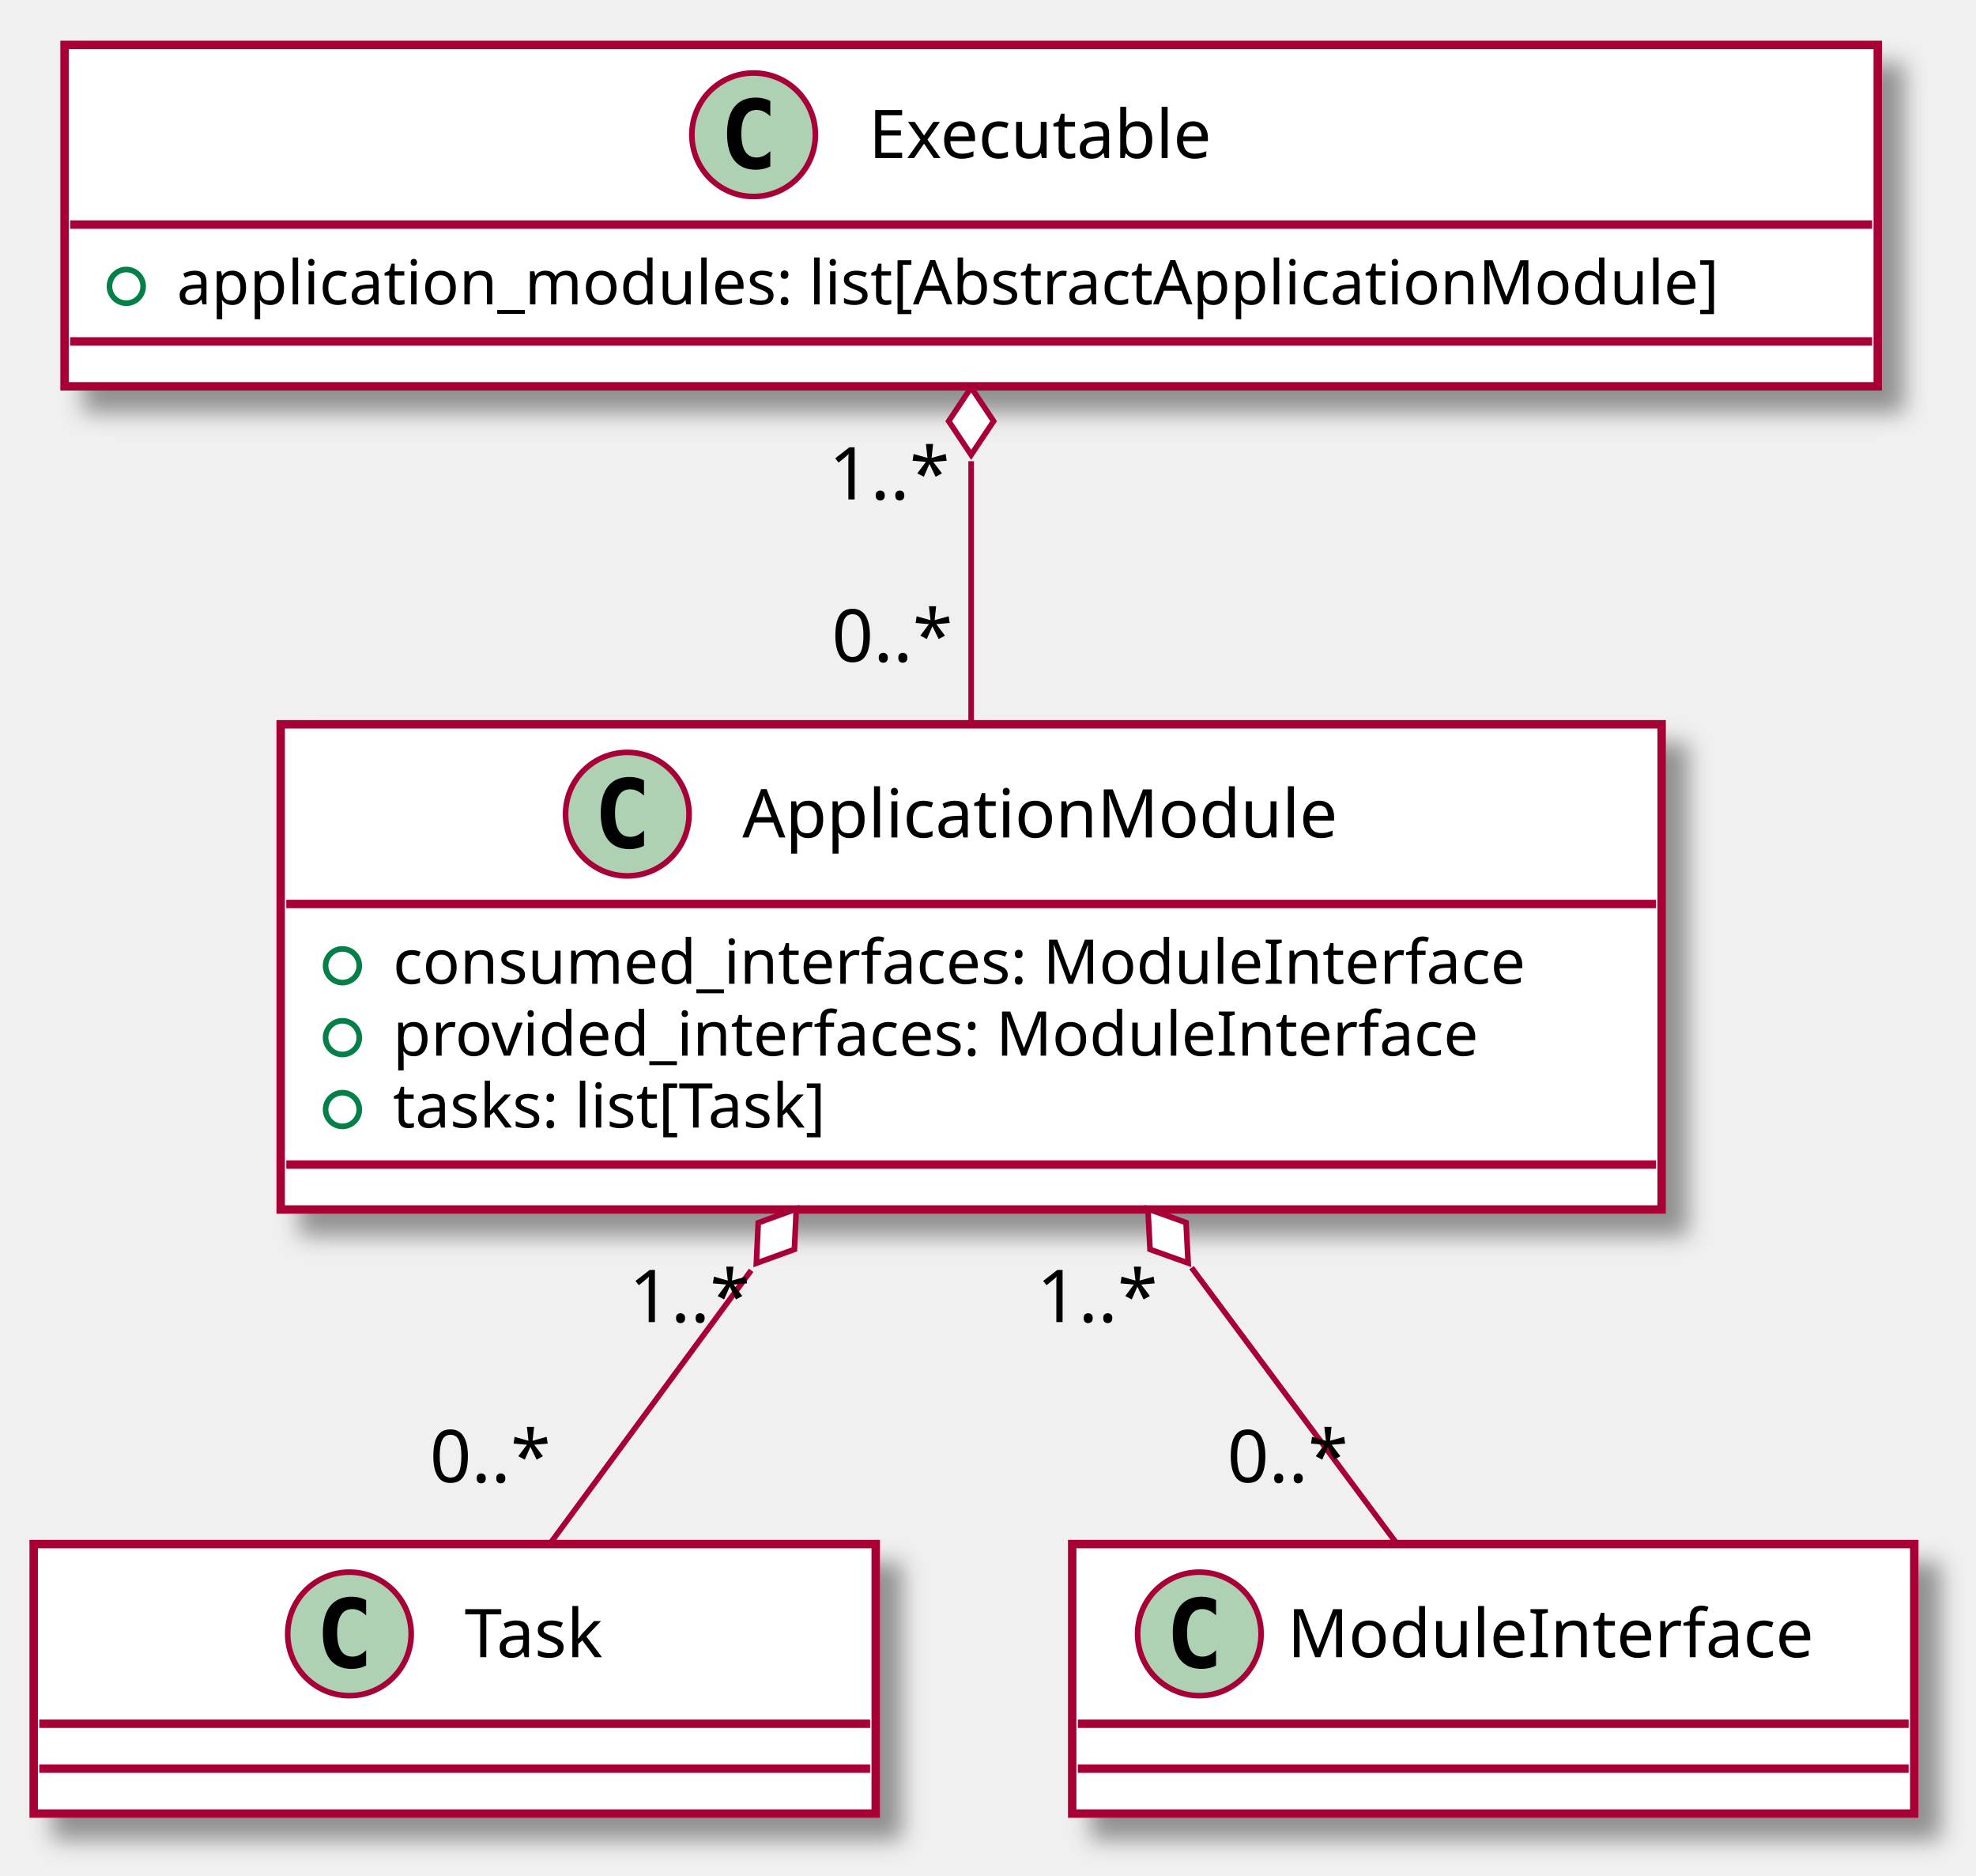
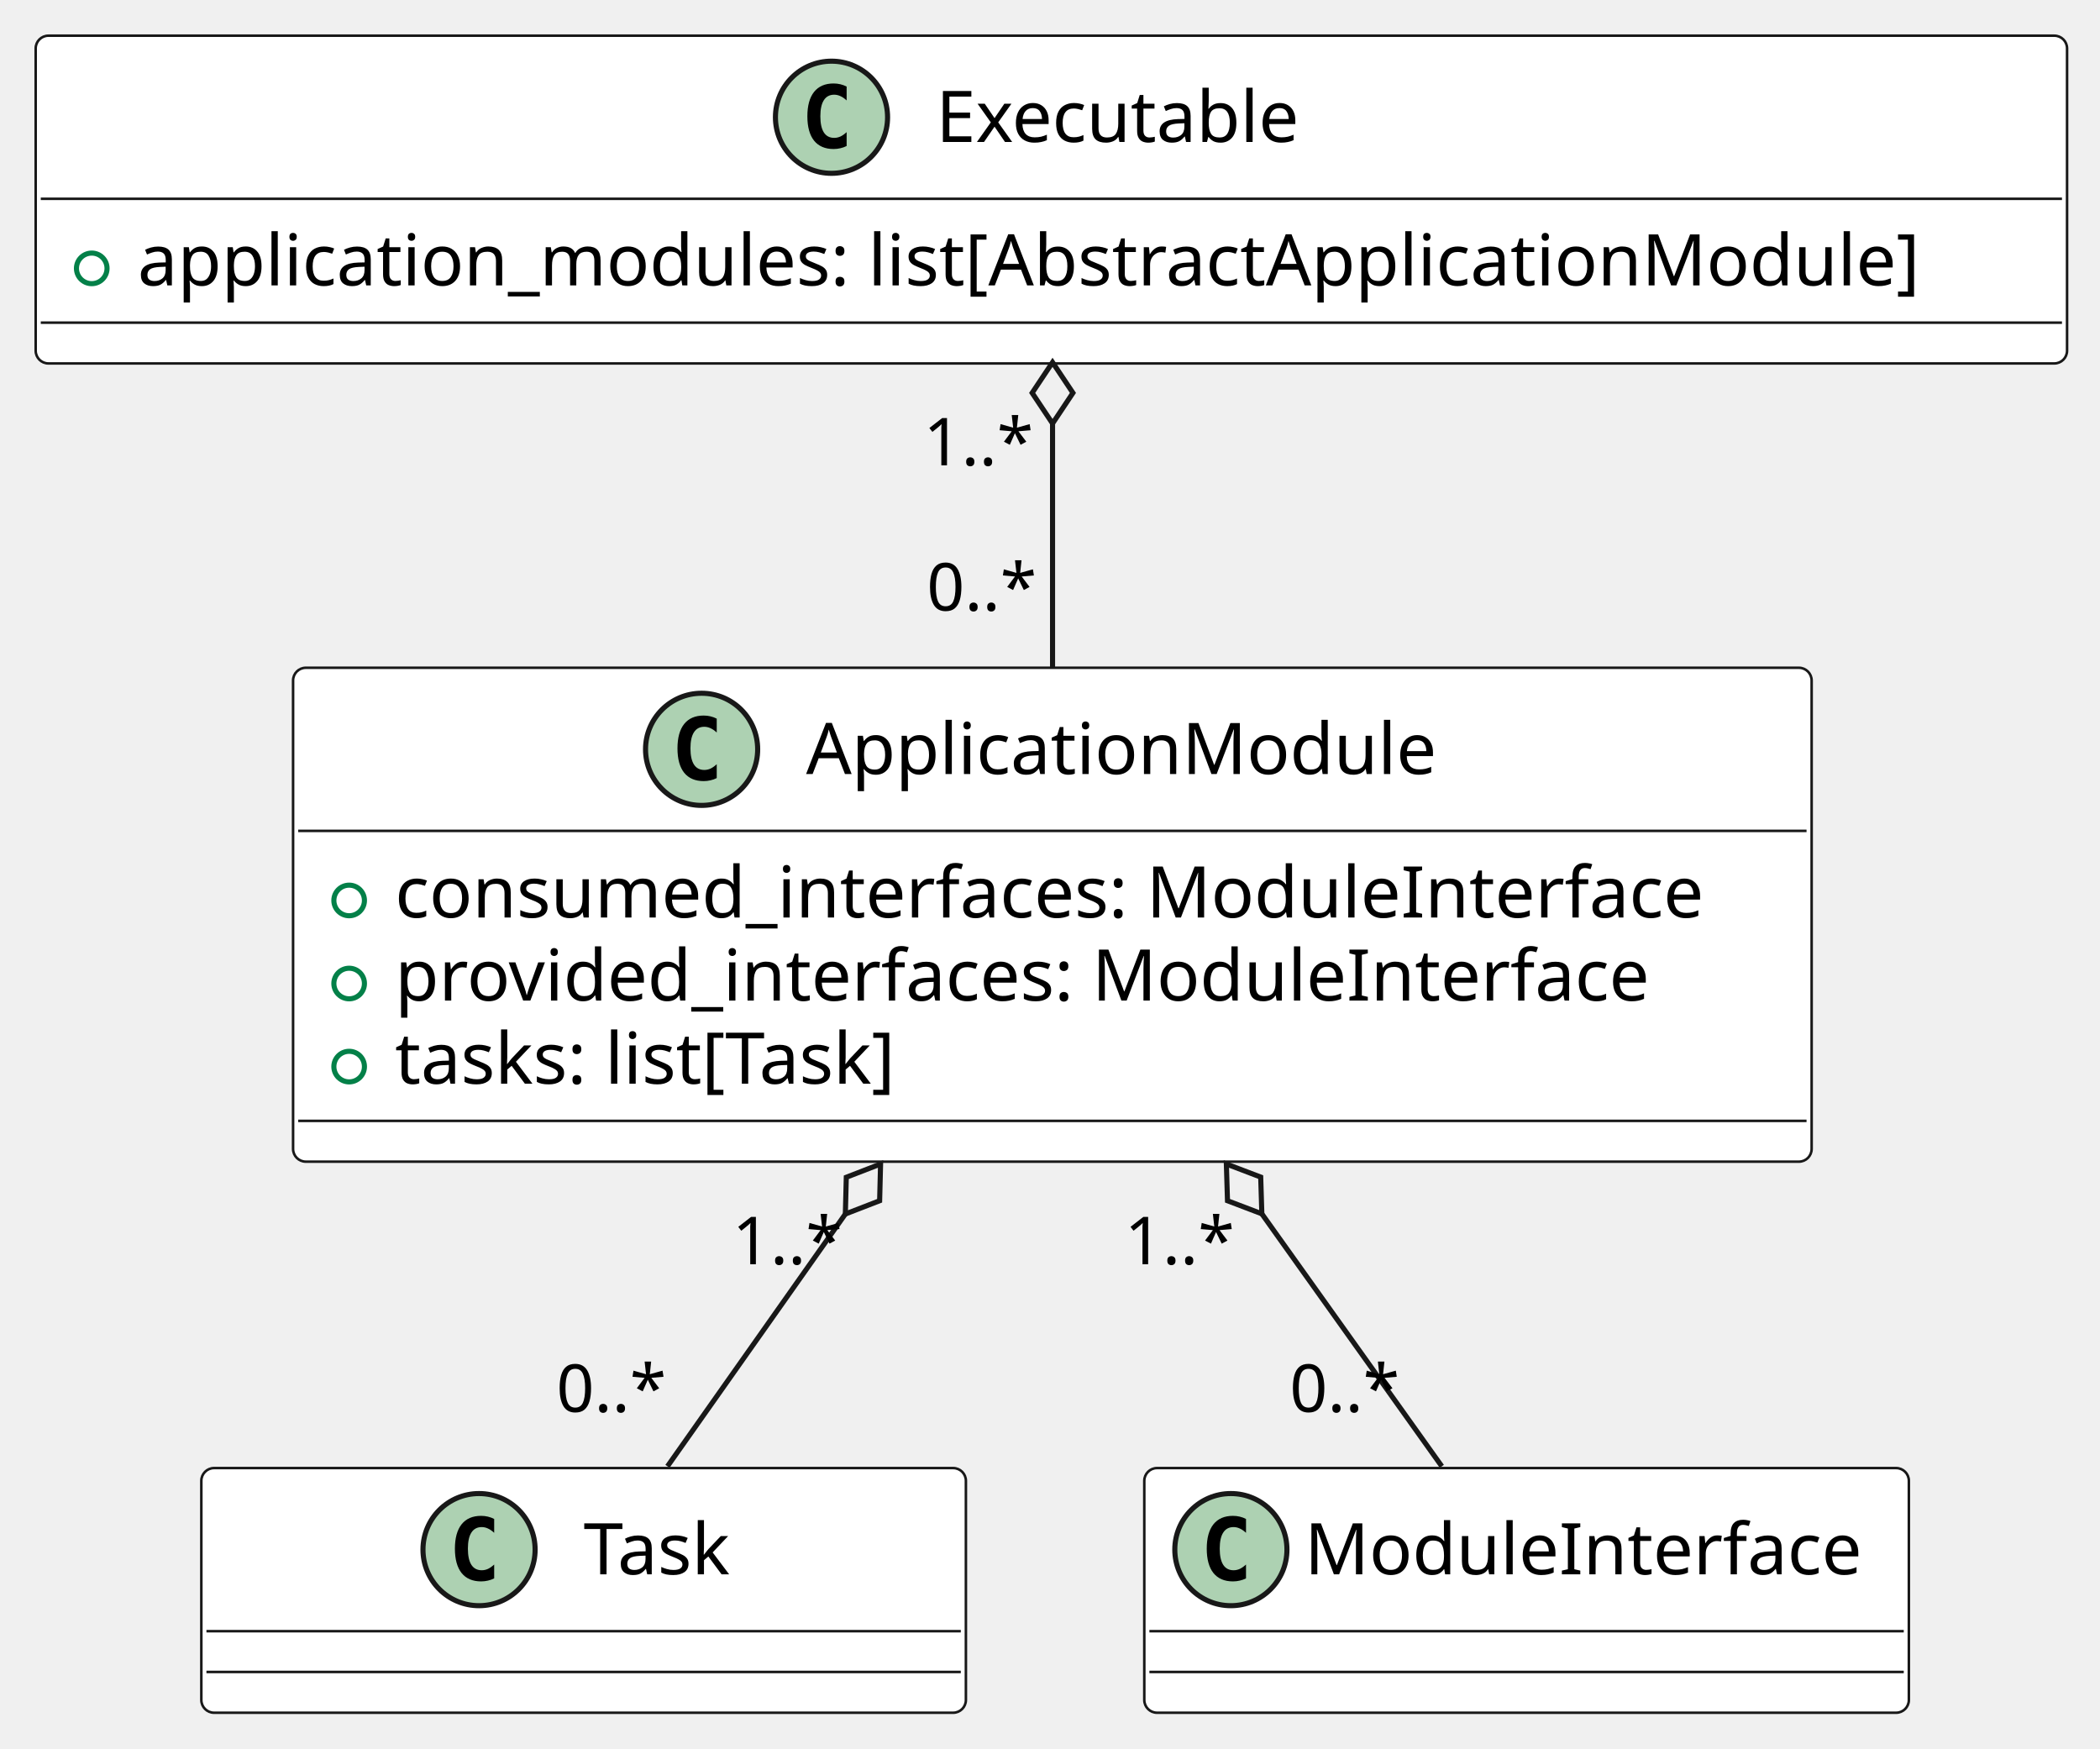
- <svg xmlns="http://www.w3.org/2000/svg" contentScriptType="application/ecmascript" contentStyleType="text/css" height="334px" preserveAspectRatio="none" style="width:352px;height:334px;" version="1.1" viewBox="0 0 352 334" width="352px" zoomAndPan="magnify">
-   <defs>
-     <filter height="300%" id="f1lcwbgf4dlvhz" width="300%" x="-1" y="-1">
-       <feGaussianBlur result="blurOut" stdDeviation="2.0" />
-       <feColorMatrix in="blurOut" result="blurOut2" type="matrix" values="0 0 0 0 0 0 0 0 0 0 0 0 0 0 0 0 0 0 .4 0" />
-       <feOffset dx="4.0" dy="4.0" in="blurOut2" result="blurOut3" />
-       <feBlend in="SourceGraphic" in2="blurOut3" mode="normal" />
-     </filter>
-   </defs>
+ <svg xmlns="http://www.w3.org/2000/svg" contentStyleType="text/css" data-diagram-type="CLASS" height="343px" preserveAspectRatio="none" style="width:412px;height:343px;background:#FFFFFF;" version="1.1" viewBox="0 0 412 343" width="412px" zoomAndPan="magnify">
+   <defs />
  <g>
-     <rect fill="#FFFFFF" filter="url(#f1lcwbgf4dlvhz)" height="60.805" id="Executable" style="stroke: #A80036; stroke-width: 1.5;" width="323" x="11.5" y="8" />
-     <ellipse cx="134.25" cy="24" fill="#ADD1B2" rx="11" ry="11" style="stroke: #A80036; stroke-width: 1.0;" />
-     <path d="M137.219,29.641 Q136.641,29.938 136,30.078 Q135.359,30.234 134.656,30.234 Q132.156,30.234 130.828,28.594 Q129.516,26.938 129.516,23.812 Q129.516,20.688 130.828,19.031 Q132.156,17.375 134.656,17.375 Q135.359,17.375 136,17.531 Q136.656,17.688 137.219,17.984 L137.219,20.703 Q136.594,20.125 136,19.859 Q135.406,19.578 134.781,19.578 Q133.438,19.578 132.75,20.656 Q132.062,21.719 132.062,23.812 Q132.062,25.906 132.75,26.984 Q133.438,28.047 134.781,28.047 Q135.406,28.047 136,27.781 Q136.594,27.5 137.219,26.922 L137.219,29.641 Z " />
-     <text fill="#000000" font-family="sans-serif" font-size="12" lengthAdjust="spacingAndGlyphs" textLength="69" x="154.75" y="28.154">Executable</text>
-     <line style="stroke: #A80036; stroke-width: 1.5;" x1="12.5" x2="333.5" y1="40" y2="40" />
-     <ellipse cx="22.5" cy="51" fill="none" rx="3" ry="3" style="stroke: #038048; stroke-width: 1.0;" />
-     <text fill="#000000" font-family="sans-serif" font-size="11" lengthAdjust="spacingAndGlyphs" textLength="297" x="31.5" y="54.21">application_modules: list[AbstractApplicationModule]</text>
-     <line style="stroke: #A80036; stroke-width: 1.5;" x1="12.5" x2="333.5" y1="60.805" y2="60.805" />
-     <rect fill="#FFFFFF" filter="url(#f1lcwbgf4dlvhz)" height="86.414" id="ApplicationModule" style="stroke: #A80036; stroke-width: 1.5;" width="246" x="50" y="129" />
-     <ellipse cx="111.75" cy="145" fill="#ADD1B2" rx="11" ry="11" style="stroke: #A80036; stroke-width: 1.0;" />
-     <path d="M114.719,150.641 Q114.141,150.938 113.5,151.078 Q112.859,151.234 112.156,151.234 Q109.656,151.234 108.328,149.594 Q107.016,147.938 107.016,144.812 Q107.016,141.688 108.328,140.031 Q109.656,138.375 112.156,138.375 Q112.859,138.375 113.5,138.531 Q114.156,138.688 114.719,138.984 L114.719,141.703 Q114.094,141.125 113.5,140.859 Q112.906,140.578 112.281,140.578 Q110.938,140.578 110.25,141.656 Q109.562,142.719 109.562,144.812 Q109.562,146.906 110.25,147.984 Q110.938,149.047 112.281,149.047 Q112.906,149.047 113.5,148.781 Q114.094,148.5 114.719,147.922 L114.719,150.641 Z " />
-     <text fill="#000000" font-family="sans-serif" font-size="12" lengthAdjust="spacingAndGlyphs" textLength="114" x="132.25" y="149.154">ApplicationModule</text>
-     <line style="stroke: #A80036; stroke-width: 1.5;" x1="51" x2="295" y1="161" y2="161" />
-     <ellipse cx="61" cy="172" fill="none" rx="3" ry="3" style="stroke: #038048; stroke-width: 1.0;" />
-     <text fill="#000000" font-family="sans-serif" font-size="11" lengthAdjust="spacingAndGlyphs" textLength="220" x="70" y="175.21">consumed_interfaces: ModuleInterface</text>
-     <ellipse cx="61" cy="184.805" fill="none" rx="3" ry="3" style="stroke: #038048; stroke-width: 1.0;" />
-     <text fill="#000000" font-family="sans-serif" font-size="11" lengthAdjust="spacingAndGlyphs" textLength="210" x="70" y="188.015">provided_interfaces: ModuleInterface</text>
-     <ellipse cx="61" cy="197.609" fill="none" rx="3" ry="3" style="stroke: #038048; stroke-width: 1.0;" />
-     <text fill="#000000" font-family="sans-serif" font-size="11" lengthAdjust="spacingAndGlyphs" textLength="91" x="70" y="200.82">tasks: list[Task]</text>
-     <line style="stroke: #A80036; stroke-width: 1.5;" x1="51" x2="295" y1="207.414" y2="207.414" />
-     <rect fill="#FFFFFF" filter="url(#f1lcwbgf4dlvhz)" height="48" id="Task" style="stroke: #A80036; stroke-width: 1.5;" width="150" x="6" y="275" />
-     <ellipse cx="62.25" cy="291" fill="#ADD1B2" rx="11" ry="11" style="stroke: #A80036; stroke-width: 1.0;" />
-     <path d="M65.219,296.641 Q64.641,296.938 64,297.078 Q63.359,297.234 62.656,297.234 Q60.156,297.234 58.828,295.594 Q57.516,293.938 57.516,290.812 Q57.516,287.688 58.828,286.031 Q60.156,284.375 62.656,284.375 Q63.359,284.375 64,284.531 Q64.656,284.688 65.219,284.984 L65.219,287.703 Q64.594,287.125 64,286.859 Q63.406,286.578 62.781,286.578 Q61.438,286.578 60.75,287.656 Q60.062,288.719 60.062,290.812 Q60.062,292.906 60.75,293.984 Q61.438,295.047 62.781,295.047 Q63.406,295.047 64,294.781 Q64.594,294.5 65.219,293.922 L65.219,296.641 Z " />
-     <text fill="#000000" font-family="sans-serif" font-size="12" lengthAdjust="spacingAndGlyphs" textLength="29" x="82.75" y="295.154">Task</text>
-     <line style="stroke: #A80036; stroke-width: 1.5;" x1="7" x2="155" y1="307" y2="307" />
-     <line style="stroke: #A80036; stroke-width: 1.5;" x1="7" x2="155" y1="315" y2="315" />
-     <rect fill="#FFFFFF" filter="url(#f1lcwbgf4dlvhz)" height="48" id="ModuleInterface" style="stroke: #A80036; stroke-width: 1.5;" width="150" x="191" y="275" />
-     <ellipse cx="213.65" cy="291" fill="#ADD1B2" rx="11" ry="11" style="stroke: #A80036; stroke-width: 1.0;" />
-     <path d="M216.619,296.641 Q216.041,296.938 215.4,297.078 Q214.759,297.234 214.056,297.234 Q211.556,297.234 210.228,295.594 Q208.916,293.938 208.916,290.812 Q208.916,287.688 210.228,286.031 Q211.556,284.375 214.056,284.375 Q214.759,284.375 215.4,284.531 Q216.056,284.688 216.619,284.984 L216.619,287.703 Q215.994,287.125 215.4,286.859 Q214.806,286.578 214.181,286.578 Q212.838,286.578 212.15,287.656 Q211.463,288.719 211.463,290.812 Q211.463,292.906 212.15,293.984 Q212.838,295.047 214.181,295.047 Q214.806,295.047 215.4,294.781 Q215.994,294.5 216.619,293.922 L216.619,296.641 Z " />
-     <text fill="#000000" font-family="sans-serif" font-size="12" lengthAdjust="spacingAndGlyphs" textLength="101" x="229.35" y="295.154">ModuleInterface</text>
-     <line style="stroke: #A80036; stroke-width: 1.5;" x1="192" x2="340" y1="307" y2="307" />
-     <line style="stroke: #A80036; stroke-width: 1.5;" x1="192" x2="340" y1="315" y2="315" />
-     <path d="M173,82.14 C173,97.12 173,113.93 173,128.87 " fill="none" id="Executable&lt;-ApplicationModule" style="stroke: #A80036; stroke-width: 1.0;" />
-     <polygon fill="#FFFFFF" points="173,69.01,169,75.01,173,81.01,177,75.01,173,69.01" style="stroke: #A80036; stroke-width: 1.0;" />
-     <text fill="#000000" font-family="sans-serif" font-size="13" lengthAdjust="spacingAndGlyphs" textLength="23" x="147.628" y="88.95">1..*</text>
-     <text fill="#000000" font-family="sans-serif" font-size="13" lengthAdjust="spacingAndGlyphs" textLength="23" x="148.167" y="117.845">0..*</text>
-     <path d="M133.81,226.25 C121.36,243.17 108.22,261.01 98.17,274.67 " fill="none" id="ApplicationModule&lt;-Task" style="stroke: #A80036; stroke-width: 1.0;" />
-     <polygon fill="#FFFFFF" points="141.85,215.32,135.071,217.778,134.732,224.981,141.512,222.523,141.85,215.32" style="stroke: #A80036; stroke-width: 1.0;" />
-     <text fill="#000000" font-family="sans-serif" font-size="13" lengthAdjust="spacingAndGlyphs" textLength="23" x="112.053" y="235.464">1..*</text>
-     <text fill="#000000" font-family="sans-serif" font-size="13" lengthAdjust="spacingAndGlyphs" textLength="23" x="76.552" y="263.995">0..*</text>
-     <path d="M212.26,225.77 C224.95,242.83 238.38,260.88 248.64,274.67 " fill="none" id="ApplicationModule&lt;-ModuleInterface" style="stroke: #A80036; stroke-width: 1.0;" />
-     <polygon fill="#FFFFFF" points="204.49,215.32,204.863,222.521,211.654,224.947,211.281,217.745,204.49,215.32" style="stroke: #A80036; stroke-width: 1.0;" />
-     <text fill="#000000" font-family="sans-serif" font-size="13" lengthAdjust="spacingAndGlyphs" textLength="23" x="184.676" y="235.464">1..*</text>
-     <text fill="#000000" font-family="sans-serif" font-size="13" lengthAdjust="spacingAndGlyphs" textLength="23" x="218.605" y="263.995">0..*</text>
+     <g class="entity" data-entity="Executable" data-source-line="6" data-uid="ent0002" id="entity_Executable">
+       <rect fill="#FFFFFF" height="64.297" rx="2.5" ry="2.5" style="stroke:#181818;stroke-width:0.5;" width="398.538" x="7" y="7" />
+       <ellipse cx="163.133" cy="23" fill="#ADD1B2" rx="11" ry="11" style="stroke:#181818;stroke-width:1;" />
+       <path d="M166.102,28.641 Q165.523,28.938 164.883,29.078 Q164.242,29.234 163.539,29.234 Q161.039,29.234 159.711,27.594 Q158.398,25.938 158.398,22.812 Q158.398,19.688 159.711,18.031 Q161.039,16.375 163.539,16.375 Q164.242,16.375 164.883,16.531 Q165.539,16.688 166.102,16.984 L166.102,19.703 Q165.477,19.125 164.883,18.859 Q164.289,18.578 163.664,18.578 Q162.32,18.578 161.633,19.656 Q160.945,20.719 160.945,22.812 Q160.945,24.906 161.633,25.984 Q162.32,27.047 163.664,27.047 Q164.289,27.047 164.883,26.781 Q165.477,26.5 166.102,25.922 L166.102,28.641 Z " fill="#000000" />
+       <text fill="#000000" font-family="sans-serif" font-size="14" lengthAdjust="spacing" textLength="77.772" x="183.633" y="27.847">Executable</text>
+       <line style="stroke:#181818;stroke-width:0.5;" x1="8" x2="404.538" y1="39" y2="39" />
+       <ellipse cx="18" cy="52.648" fill="none" rx="3" ry="3" style="stroke:#038048;stroke-width:1;" />
+       <text fill="#000000" font-family="sans-serif" font-size="14" lengthAdjust="spacing" textLength="372.538" x="27" y="55.995">application_modules: list[AbstractApplicationModule]</text>
+       <line style="stroke:#181818;stroke-width:0.5;" x1="8" x2="404.538" y1="63.297" y2="63.297" />
+     </g>
+     <g class="entity" data-entity="ApplicationModule" data-source-line="10" data-uid="ent0003" id="entity_ApplicationModule">
+       <rect fill="#FFFFFF" height="96.891" rx="2.5" ry="2.5" style="stroke:#181818;stroke-width:0.5;" width="297.927" x="57.5" y="131" />
+       <ellipse cx="137.648" cy="147" fill="#ADD1B2" rx="11" ry="11" style="stroke:#181818;stroke-width:1;" />
+       <path d="M140.617,152.641 Q140.039,152.938 139.398,153.078 Q138.757,153.234 138.054,153.234 Q135.554,153.234 134.226,151.594 Q132.914,149.938 132.914,146.812 Q132.914,143.688 134.226,142.031 Q135.554,140.375 138.054,140.375 Q138.757,140.375 139.398,140.531 Q140.054,140.688 140.617,140.984 L140.617,143.703 Q139.992,143.125 139.398,142.859 Q138.804,142.578 138.179,142.578 Q136.835,142.578 136.148,143.656 Q135.46,144.719 135.46,146.812 Q135.46,148.906 136.148,149.984 Q136.835,151.047 138.179,151.047 Q138.804,151.047 139.398,150.781 Q139.992,150.5 140.617,149.922 L140.617,152.641 Z " fill="#000000" />
+       <text fill="#000000" font-family="sans-serif" font-size="14" lengthAdjust="spacing" textLength="129.131" x="158.148" y="151.847">ApplicationModule</text>
+       <line style="stroke:#181818;stroke-width:0.5;" x1="58.5" x2="354.427" y1="163" y2="163" />
+       <ellipse cx="68.5" cy="176.648" fill="none" rx="3" ry="3" style="stroke:#038048;stroke-width:1;" />
+       <text fill="#000000" font-family="sans-serif" font-size="14" lengthAdjust="spacing" textLength="271.927" x="77.5" y="179.995">consumed_interfaces: ModuleInterface</text>
+       <ellipse cx="68.5" cy="192.945" fill="none" rx="3" ry="3" style="stroke:#038048;stroke-width:1;" />
+       <text fill="#000000" font-family="sans-serif" font-size="14" lengthAdjust="spacing" textLength="261.256" x="77.5" y="196.292">provided_interfaces: ModuleInterface</text>
+       <ellipse cx="68.5" cy="209.242" fill="none" rx="3" ry="3" style="stroke:#038048;stroke-width:1;" />
+       <text fill="#000000" font-family="sans-serif" font-size="14" lengthAdjust="spacing" textLength="109.949" x="77.5" y="212.589">tasks: list[Task]</text>
+       <line style="stroke:#181818;stroke-width:0.5;" x1="58.5" x2="354.427" y1="219.891" y2="219.891" />
+     </g>
+     <g class="entity" data-entity="Task" data-source-line="16" data-uid="ent0004" id="entity_Task">
+       <rect fill="#FFFFFF" height="48" rx="2.5" ry="2.5" style="stroke:#181818;stroke-width:0.5;" width="150" x="39.5" y="288" />
+       <ellipse cx="93.984" cy="304" fill="#ADD1B2" rx="11" ry="11" style="stroke:#181818;stroke-width:1;" />
+       <path d="M96.953,309.641 Q96.374,309.938 95.734,310.078 Q95.093,310.234 94.39,310.234 Q91.89,310.234 90.562,308.594 Q89.249,306.938 89.249,303.812 Q89.249,300.688 90.562,299.031 Q91.89,297.375 94.39,297.375 Q95.093,297.375 95.734,297.531 Q96.39,297.688 96.953,297.984 L96.953,300.703 Q96.328,300.125 95.734,299.859 Q95.14,299.578 94.515,299.578 Q93.171,299.578 92.484,300.656 Q91.796,301.719 91.796,303.812 Q91.796,305.906 92.484,306.984 Q93.171,308.047 94.515,308.047 Q95.14,308.047 95.734,307.781 Q96.328,307.5 96.953,306.922 L96.953,309.641 Z " fill="#000000" />
+       <text fill="#000000" font-family="sans-serif" font-size="14" lengthAdjust="spacing" textLength="32.532" x="114.484" y="308.847">Task</text>
+       <line style="stroke:#181818;stroke-width:0.5;" x1="40.5" x2="188.5" y1="320" y2="320" />
+       <line style="stroke:#181818;stroke-width:0.5;" x1="40.5" x2="188.5" y1="328" y2="328" />
+     </g>
+     <g class="entity" data-entity="ModuleInterface" data-source-line="18" data-uid="ent0005" id="entity_ModuleInterface">
+       <rect fill="#FFFFFF" height="48" rx="2.5" ry="2.5" style="stroke:#181818;stroke-width:0.5;" width="150" x="224.5" y="288" />
+       <ellipse cx="241.486" cy="304" fill="#ADD1B2" rx="11" ry="11" style="stroke:#181818;stroke-width:1;" />
+       <path d="M244.455,309.641 Q243.877,309.938 243.236,310.078 Q242.596,310.234 241.893,310.234 Q239.393,310.234 238.065,308.594 Q236.752,306.938 236.752,303.812 Q236.752,300.688 238.065,299.031 Q239.393,297.375 241.893,297.375 Q242.596,297.375 243.236,297.531 Q243.893,297.688 244.455,297.984 L244.455,300.703 Q243.83,300.125 243.236,299.859 Q242.643,299.578 242.018,299.578 Q240.674,299.578 239.986,300.656 Q239.299,301.719 239.299,303.812 Q239.299,305.906 239.986,306.984 Q240.674,308.047 242.018,308.047 Q242.643,308.047 243.236,307.781 Q243.83,307.5 244.455,306.922 L244.455,309.641 Z " fill="#000000" />
+       <text fill="#000000" font-family="sans-serif" font-size="14" lengthAdjust="spacing" textLength="113.586" x="255.928" y="308.847">ModuleInterface</text>
+       <line style="stroke:#181818;stroke-width:0.5;" x1="225.5" x2="373.5" y1="320" y2="320" />
+       <line style="stroke:#181818;stroke-width:0.5;" x1="225.5" x2="373.5" y1="328" y2="328" />
+     </g>
+     <g class="link" data-entity-1="Executable" data-entity-2="ApplicationModule" data-source-line="20" data-uid="lnk6" id="link_Executable_ApplicationModule">
+       <path codeLine="20" d="M206.5,83.08 C206.5,100.71 206.5,111.13 206.5,130.93" fill="none" id="Executable-backto-ApplicationModule" style="stroke:#181818;stroke-width:1;" />
+       <polygon fill="none" points="206.5,71.08,202.5,77.08,206.5,83.08,210.5,77.08,206.5,71.08" style="stroke:#181818;stroke-width:1;" />
+       <text fill="#000000" font-family="sans-serif" font-size="13" lengthAdjust="spacing" textLength="23.036" x="181.179" y="91.293">1..*</text>
+       <text fill="#000000" font-family="sans-serif" font-size="13" lengthAdjust="spacing" textLength="23.036" x="181.819" y="119.779">0..*</text>
+     </g>
+     <g class="link" data-entity-1="ApplicationModule" data-entity-2="Task" data-source-line="21" data-uid="lnk7" id="link_ApplicationModule_Task">
+       <path codeLine="21" d="M165.85,238.161 C151.6,258.39 142.56,271.2 130.95,287.66" fill="none" id="ApplicationModule-backto-Task" style="stroke:#181818;stroke-width:1;" />
+       <polygon fill="none" points="172.76,228.35,166.035,230.952,165.85,238.161,172.575,235.559,172.76,228.35" style="stroke:#181818;stroke-width:1;" />
+       <text fill="#000000" font-family="sans-serif" font-size="13" lengthAdjust="spacing" textLength="23.036" x="143.688" y="248.005">1..*</text>
+       <text fill="#000000" font-family="sans-serif" font-size="13" lengthAdjust="spacing" textLength="23.036" x="109.161" y="276.982">0..*</text>
+     </g>
+     <g class="link" data-entity-1="ApplicationModule" data-entity-2="ModuleInterface" data-source-line="22" data-uid="lnk8" id="link_ApplicationModule_ModuleInterface">
+       <path codeLine="22" d="M247.562,238.124 C261.972,258.354 271.14,271.2 282.87,287.66" fill="none" id="ApplicationModule-backto-ModuleInterface" style="stroke:#181818;stroke-width:1;" />
+       <polygon fill="none" points="240.6,228.35,240.823,235.558,247.562,238.124,247.339,230.916,240.6,228.35" style="stroke:#181818;stroke-width:1;" />
+       <text fill="#000000" font-family="sans-serif" font-size="13" lengthAdjust="spacing" textLength="23.036" x="220.644" y="248.005">1..*</text>
+       <text fill="#000000" font-family="sans-serif" font-size="13" lengthAdjust="spacing" textLength="23.036" x="253.018" y="276.982">0..*</text>
+     </g>
  </g>
</svg>
